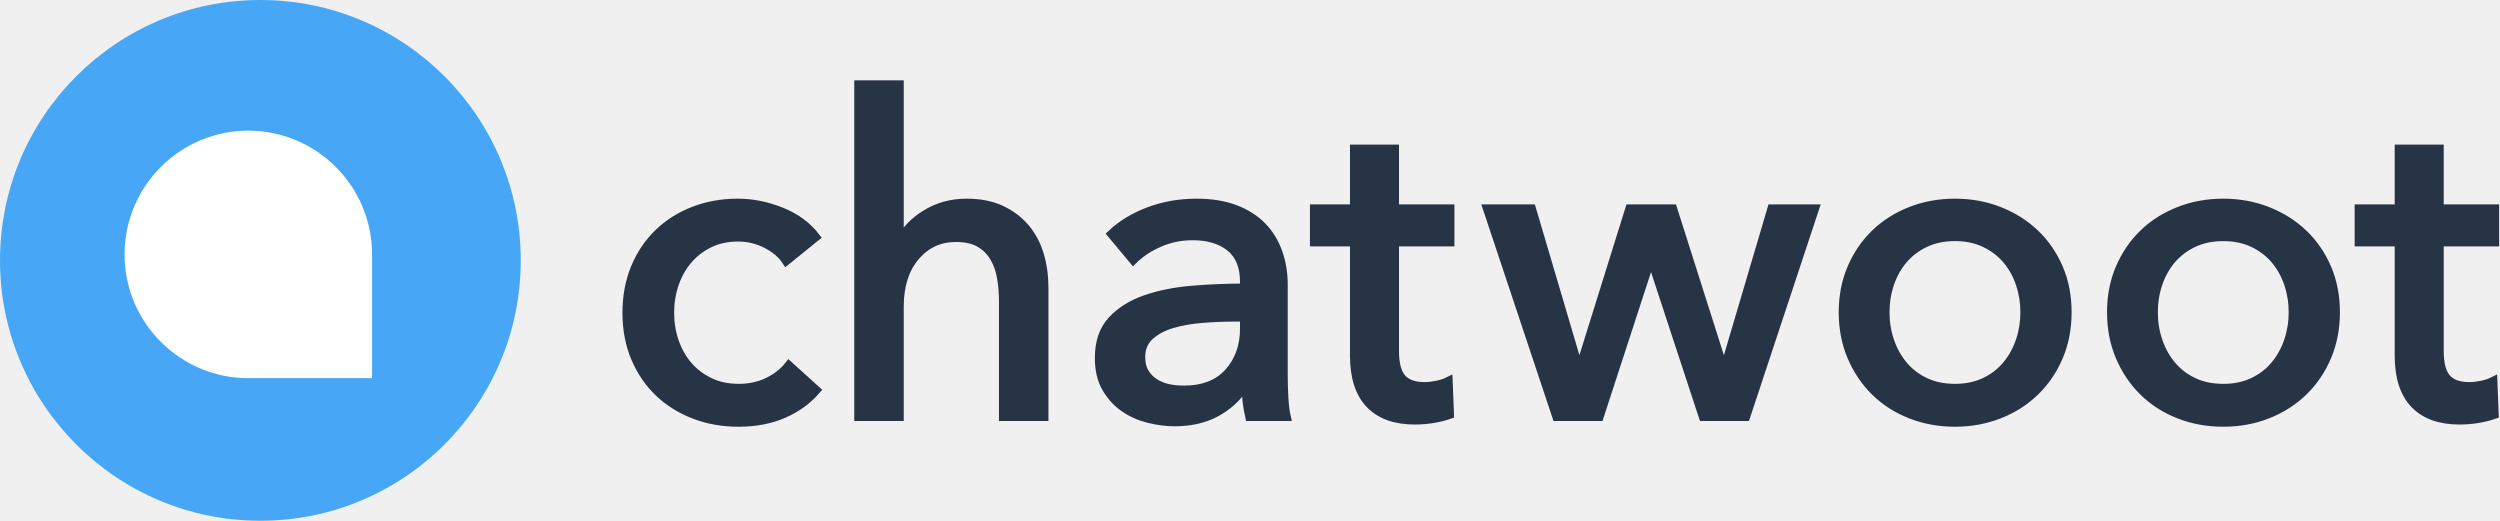
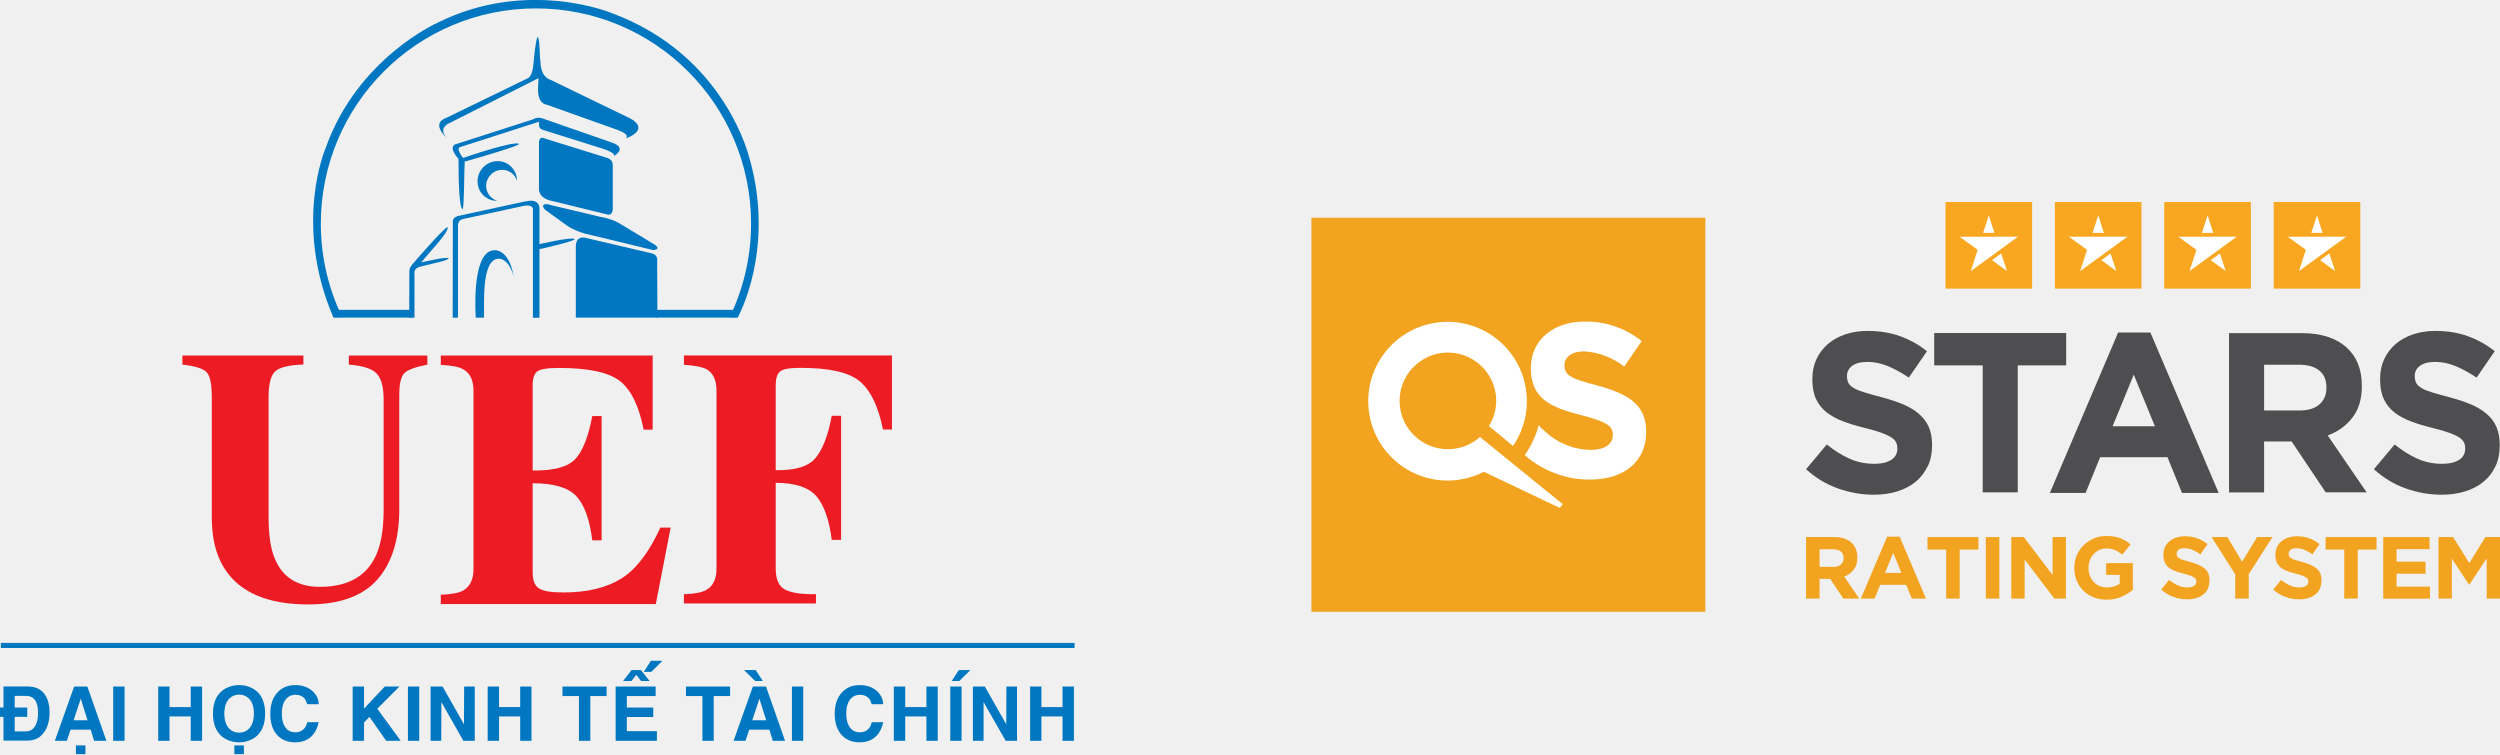
- <svg xmlns="http://www.w3.org/2000/svg" width="2458px" height="512px" viewBox="0 0 2458 512" version="1.1">
-   <g id="Logo" stroke="none" stroke-width="1" fill="none" fill-rule="evenodd">
-     <g id="on_white" fill-rule="nonzero">
-       <g id="woot-log">
-         <circle id="Oval" fill="#47A7F6" cx="256" cy="256" r="256" />
-         <path d="M362.808,368.808 L244.123,368.808 C178.699,368.808 125.457,315.562 125.457,250.122 C125.457,184.703 178.699,131.457 244.124,131.457 C309.565,131.457 362.808,184.703 362.808,250.122 L362.808,368.808 Z" id="Fill-1" stroke="#FFFFFF" stroke-width="6" fill="#FFFFFF" />
+ <svg xmlns="http://www.w3.org/2000/svg" id="Layer_2" data-name="Layer 2" viewBox="0 0 294.41 88.8">
+   <defs>
+     <style>
+       .cls-1 {
+         fill: #0077c0;
+       }
+ 
+       .cls-1, .cls-2, .cls-3, .cls-4, .cls-5, .cls-6 {
+         stroke-width: 0px;
+       }
+ 
+       .cls-2 {
+         fill: #ed1c24;
+       }
+ 
+       .cls-3 {
+         fill: #f2a31f;
+       }
+ 
+       .cls-4 {
+         fill: #f9a620;
+       }
+ 
+       .cls-5 {
+         fill: #fff;
+       }
+ 
+       .cls-6 {
+         fill: #4e4e50;
+       }
+     </style>
+   </defs>
+   <g id="Layer_1-2" data-name="Layer 1">
+     <g>
+       <g>
+         <g>
+           <path class="cls-2" d="M35.73,41.86v1.07c-1.64.05-2.72.3-3.27.76-.55.44-.83,1.48-.83,3.09v14.11c0,2.15.25,3.8.76,4.96.92,2.17,2.68,3.26,5.28,3.26,3.23,0,5.42-1.2,6.56-3.6.63-1.32.95-3.16.95-5.54v-12.88c0-1.51-.28-2.55-.84-3.12-.55-.56-1.64-.91-3.26-1.03v-1.07h9.25v1.07c-1.34.26-2.23.58-2.66.95-.43.39-.65,1.25-.65,2.61v13.47c0,3.58-.87,6.34-2.59,8.29-1.73,1.95-4.44,2.92-8.14,2.92-4.84,0-8.15-1.45-9.93-4.35-.95-1.53-1.42-3.52-1.42-5.94v-14.1c0-1.58-.21-2.58-.64-2.99-.41-.41-1.36-.7-2.82-.86v-1.07h14.23Z" />
+           <path class="cls-2" d="M51.91,71.14v-1.1c1.24-.05,2.12-.21,2.64-.5.8-.46,1.21-1.3,1.21-2.54v-20.99c0-1.26-.42-2.11-1.25-2.54-.48-.27-1.35-.44-2.6-.5v-1.1h24.95v8.73h-1.06c-.55-2.79-1.48-4.7-2.8-5.73-1.32-1.03-3.72-1.54-7.21-1.54-1.32,0-2.16.14-2.52.41-.36.28-.54.82-.54,1.65v10.02c2.47.03,4.14-.42,5.01-1.34.88-.93,1.54-2.62,2.01-5.07h1.1v14.63h-1.1c-.31-2.47-.94-4.2-1.89-5.21-.95-1.01-2.66-1.51-5.13-1.51v10.49c0,.92.23,1.55.71,1.87.48.34,1.44.5,2.91.5,2.76,0,5.01-.53,6.77-1.61,1.75-1.07,3.3-3.08,4.65-6.03h1.21l-1.75,9.01h-25.31Z" />
+           <path class="cls-2" d="M80.54,69.98c1.24-.04,2.11-.2,2.64-.51.8-.45,1.2-1.29,1.2-2.53v-20.92c0-1.26-.4-2.1-1.18-2.54-.48-.26-1.36-.44-2.66-.52v-1.1h24.5v8.72h-1.06c-.53-2.69-1.44-4.57-2.7-5.65-1.27-1.08-3.6-1.61-7.01-1.61-1.27,0-2.07.14-2.41.43-.34.29-.51.83-.51,1.61v10.01c2.34.04,3.91-.45,4.73-1.48.83-1.03,1.45-2.67,1.87-4.92h1.1v14.61h-1.1c-.29-2.34-.89-4.04-1.78-5.11-.9-1.06-2.51-1.61-4.82-1.61v10.07c0,1.33.39,2.18,1.17,2.54.78.37,1.97.53,3.57.5v1.1h-15.55v-1.1Z" />
+         </g>
+         <g>
+           <path class="cls-1" d="M.41,84.42h-.41v-1.1h.41v-2.48h2.83c.96,0,1.67.35,2.11,1.06.32.52.49,1.19.49,1.98,0,.86-.17,1.59-.53,2.18-.47.78-1.18,1.16-2.12,1.16H.41v-2.82ZM1.73,81.95v1.37h1.48v1.1h-1.48v1.71h1.3c.5,0,.88-.22,1.14-.68.21-.38.31-.86.31-1.48,0-.82-.17-1.39-.52-1.71-.22-.21-.54-.31-.94-.31h-1.28Z" />
+           <path class="cls-1" d="M8.31,85.93l-.44,1.31h-1.41l2.27-6.39h1.56l2.24,6.39h-1.45l-.4-1.31h-2.37ZM8.67,84.82h1.64l-.8-2.54-.84,2.54ZM10.06,87.78v1.03h-1.12v-1.03h1.12Z" />
+           <path class="cls-1" d="M14.67,80.85v6.39h-1.34v-6.39h1.34Z" />
+           <path class="cls-1" d="M22.46,84.37h-2.5v2.87h-1.33v-6.39h1.33v2.42h2.5v-2.42h1.34v6.39h-1.34v-2.87Z" />
+           <path class="cls-1" d="M25.08,84.03c0-.91.21-1.64.61-2.19.32-.45.75-.76,1.29-.95.39-.15.79-.21,1.19-.21s.79.06,1.16.2c.55.21.98.52,1.29.95.4.56.6,1.29.6,2.21s-.2,1.65-.6,2.21c-.31.44-.75.76-1.29.96-.38.14-.77.21-1.16.21s-.8-.07-1.18-.2c-.54-.2-.98-.52-1.29-.95-.41-.57-.62-1.31-.62-2.23ZM26.42,84.03c0,.81.2,1.41.6,1.8.3.3.69.45,1.15.45s.82-.15,1.13-.45c.39-.39.6-.99.6-1.8s-.2-1.39-.6-1.78c-.31-.3-.68-.45-1.13-.45s-.83.15-1.15.45c-.4.39-.6.99-.6,1.78ZM28.72,87.78v1.03h-1.12v-1.03h1.12Z" />
+           <path class="cls-1" d="M37.52,82.93h-1.34c-.09-.31-.2-.54-.33-.69-.25-.28-.6-.42-1.08-.42-.41,0-.75.15-1.03.44-.37.39-.55.99-.55,1.81,0,.62.12,1.13.36,1.51.28.44.69.66,1.22.66.37,0,.68-.1.92-.31.25-.2.41-.5.49-.88h1.34c-.14.72-.44,1.29-.88,1.7-.49.45-1.13.67-1.9.67-.87,0-1.57-.29-2.09-.85-.55-.6-.82-1.44-.82-2.51s.28-1.92.86-2.53c.53-.57,1.23-.85,2.08-.85s1.57.25,2.1.77c.44.44.66.93.66,1.49Z" />
+           <path class="cls-1" d="M42.87,85.06v2.18h-1.34v-6.39h1.34v2.6l2.44-2.6h1.73l-2.61,2.61,2.76,3.78h-1.71l-1.97-2.82-.62.64Z" />
+           <path class="cls-1" d="M49.37,80.85v6.39h-1.33v-6.39h1.33Z" />
+           <path class="cls-1" d="M54.66,80.85h1.25v6.39h-1.34l-2.59-4.56-.02,4.56h-1.25v-6.39h1.41l2.52,4.45.02-4.45Z" />
+           <path class="cls-1" d="M61.26,84.37h-2.49v2.87h-1.34v-6.39h1.34v2.42h2.49v-2.42h1.33v6.39h-1.33v-2.87Z" />
+           <path class="cls-1" d="M69.52,81.97v5.27h-1.34v-5.27h-1.94v-1.12h5.2v1.12h-1.92Z" />
+           <path class="cls-1" d="M77.21,80.85v1.12h-3.39v1.35h3.11v1.12h-3.11v1.66h3.54v1.14h-4.86v-6.39h4.7ZM75.48,78.91l1.02,1.29h-1l-.57-.73-.57.73h-.99l1.01-1.29h1.1ZM78.01,77.82l-1.31,1.3h-.89l.84-1.3h1.36Z" />
+           <path class="cls-1" d="M84.05,81.97v5.27h-1.33v-5.27h-1.94v-1.12h5.2v1.12h-1.92Z" />
+           <path class="cls-1" d="M88.23,85.93l-.44,1.31h-1.4l2.27-6.39h1.55l2.24,6.39h-1.44l-.41-1.31h-2.37ZM88.94,80.2l-1.32-1.29h1.37l.84,1.29h-.89ZM88.59,84.82h1.64l-.8-2.54-.84,2.54Z" />
+           <path class="cls-1" d="M94.59,80.85v6.39h-1.33v-6.39h1.33Z" />
+           <path class="cls-1" d="M104,82.93h-1.34c-.09-.31-.2-.54-.33-.69-.25-.28-.61-.42-1.08-.42-.42,0-.76.15-1.04.44-.37.39-.55.99-.55,1.81,0,.62.12,1.13.37,1.51.28.44.69.66,1.22.66.37,0,.67-.1.92-.31.25-.2.41-.5.49-.88h1.34c-.14.72-.44,1.29-.88,1.7-.49.45-1.12.67-1.9.67-.86,0-1.57-.29-2.09-.85-.55-.6-.83-1.44-.83-2.51s.29-1.92.86-2.53c.53-.57,1.23-.85,2.08-.85s1.58.25,2.1.77c.44.44.66.93.66,1.49Z" />
+           <path class="cls-1" d="M109.1,84.37h-2.5v2.87h-1.34v-6.39h1.34v2.42h2.5v-2.42h1.33v6.39h-1.33v-2.87Z" />
+           <path class="cls-1" d="M113.24,80.85v6.39h-1.33v-6.39h1.33ZM114.28,78.91l-1.32,1.29h-.88l.83-1.29h1.37Z" />
+           <path class="cls-1" d="M118.52,80.85h1.25v6.39h-1.34l-2.6-4.56v4.56h-1.26v-6.39h1.41l2.52,4.45.02-4.45Z" />
+           <path class="cls-1" d="M125.13,84.37h-2.49v2.87h-1.33v-6.39h1.33v2.42h2.49v-2.42h1.34v6.39h-1.34v-2.87Z" />
+         </g>
+         <rect class="cls-1" x=".1" y="75.71" width="126.44" height=".6" />
+         <g>
+           <rect class="cls-1" x="39.28" y="36.49" width="9.25" height=".91" />
+           <rect class="cls-1" x="77.27" y="36.49" width="9.61" height=".91" />
+           <g>
+             <path class="cls-1" d="M63.47,16.89s-.07-.96.71-.57l7.43,2.31s.56.2.55.79v5.22s0,.65-.51.65l-6.75-1.65s-1.5-.24-1.43-1.5v-5.24Z" />
+             <path class="cls-1" d="M57.27,22.2c-.16-1.02.53-1.99,1.55-2.17.92-.17,1.78.38,2.05,1.24,0-.12,0-.24-.02-.36-.2-1.27-1.39-2.13-2.65-1.9-1.27.22-2.14,1.44-1.93,2.71.17,1.15,1.16,1.95,2.29,1.93-.65-.2-1.16-.74-1.28-1.46Z" />
+             <path class="cls-1" d="M52.6,16.22s-1.97-1.69,0-2.36l9.52-4.63s.59-.12.7-1.72c0,0,.58-6.55.77-.74l.07.64s-.04,1.61,1.21,2.01l9.35,4.53s2.49,1.19-.54,2.37c0,0,.69-.43-.98-1.03l-8.37-2.98s-1.1-.04-.96-2.13l.05-.98-10.68,5.39s-1.13.58-.14,1.62Z" />
+             <path class="cls-1" d="M53.74,16.96l9.08-2.92s.44-.39,1.34,0l8.01,2.79s1.76.56.09,1.57c0,0,.51-.33-1.4-.93l-6.92-2.17s-.48-.13-.46-.56v-.41l-9.29,2.99s-.67.03.51,1.5c0,0-.29,4.77-.2,5.81l-.49-5.91s-1.36-1.42-.28-1.77Z" />
+             <path class="cls-1" d="M54.41,18.64s6.14-2.12,6.71-1.69c0,0,.65.07-6.41,2.09l-.3-.4Z" />
+             <path class="cls-1" d="M63.14,28.84s4.18-1,4.54-.68c0,0,.28.2-4.54,1.27v-.59Z" />
+             <path class="cls-1" d="M54.01,18.72s-.08,5.9.49,5.91c0,0,.14.09.21-5.59l-.7-.32Z" />
+             <path class="cls-1" d="M61.88,23.71l-7.96,1.73s-.58.17-.59.58l-.02,11.39h.62v-10.73s-.08-.73.56-.88l7.25-1.57s1.09-.21,1.02.49v12.7h.77v-12.9s.05-1.22-1.66-.79Z" />
+             <path class="cls-1" d="M51.78,30.45l-2.18.44c.25-.24.51-.62.89-1.04,2.82-3.1,2.17-3.1,2.17-3.1-.85.59-3.8,4.04-3.8,4.04-.26.28-.67.72-.65,1.13l-.02,5.49h.62v-5.13s-.16-.61.57-.85l2.7-.66s1.91-.6-.32-.32Z" />
+             <path class="cls-1" d="M58.62,30.47s1.23-.24,1.86,2.06c-.57-3.38-2.36-3.06-2.36-3.06-2.68.26-2.09,7.94-2.09,7.94h.96c.09-1.34-.37-6.73,1.64-6.94Z" />
+             <path class="cls-1" d="M68.9,28s-1.09-.31-1.09,1.05v8.35h9.61l-.03-6.66s.18-.78-.76-.93l-7.74-1.82Z" />
+             <path class="cls-1" d="M64.71,24.09s-1.24-.29-.55.59l2.46,1.78s1.07.86,3.03,1.23l7.26,1.76s.94-.01.29-.58l-4.19-2.53s-.85-.56-2.34-.81l-5.97-1.42Z" />
+           </g>
+           <path class="cls-1" d="M88.27,18.7s-2.74-12.15-16.18-17.14c0,0-9.93-4.18-20.57,1.12,0,0-9.42,4.16-13.16,14.73,0,0-3.87,8.83.89,19.95h1.06c-1.62-3.34-2.53-7.08-2.53-11.04C37.8,12.33,49.13.99,63.12.99s25.33,11.34,25.33,25.34c0,3.96-.91,7.71-2.53,11.04h.97s4.43-7.91,1.39-18.67Z" />
+         </g>
      </g>
-       <path d="M772.982,256.848 C768.658,250.217 762.171,244.667 753.522,240.198 C744.872,235.73 735.647,233.495 725.844,233.495 C715.177,233.495 705.735,235.513 697.518,239.55 C689.302,243.586 682.31,248.992 676.544,255.767 C670.778,262.542 666.381,270.398 663.354,279.336 C660.327,288.273 658.813,297.643 658.813,307.446 C658.813,317.248 660.327,326.618 663.354,335.555 C666.381,344.493 670.778,352.349 676.544,359.124 C682.31,365.899 689.374,371.305 697.735,375.341 C706.095,379.378 715.609,381.396 726.277,381.396 C736.656,381.396 746.098,379.378 754.603,375.341 C763.108,371.305 770.099,365.827 775.577,358.908 L802.822,383.558 C794.173,393.649 783.361,401.505 770.387,407.127 C757.414,412.749 742.71,415.56 726.277,415.56 C710.42,415.56 695.789,412.965 682.382,407.776 C668.976,402.586 657.372,395.307 647.569,385.937 C637.767,376.567 630.055,365.251 624.433,351.989 C618.811,338.727 616,323.879 616,307.446 C616,291.3 618.739,276.597 624.217,263.335 C629.695,250.073 637.335,238.685 647.137,229.171 C656.939,219.657 668.544,212.305 681.95,207.115 C695.356,201.926 709.843,199.331 725.412,199.331 C739.827,199.331 754.17,202.214 768.441,207.98 C782.713,213.746 794.028,222.107 802.389,233.063 L772.982,256.848 Z M885.421,236.09 C890.322,225.999 898.683,217.35 910.504,210.143 C922.324,202.935 935.586,199.331 950.29,199.331 C963.552,199.331 974.94,201.565 984.454,206.034 C993.968,210.503 1001.896,216.485 1008.239,223.981 C1014.582,231.477 1019.267,240.27 1022.294,250.361 C1025.321,260.452 1026.835,271.263 1026.835,282.795 L1026.835,409.938 L986.184,409.938 L986.184,296.634 C986.184,288.273 985.535,280.345 984.238,272.849 C982.94,265.353 980.562,258.722 977.102,252.956 C973.643,247.19 968.958,242.577 963.047,239.117 C957.137,235.658 949.425,233.928 939.911,233.928 C923.766,233.928 910.504,240.054 900.125,252.307 C889.746,264.56 884.556,280.921 884.556,301.391 L884.556,409.938 L843.905,409.938 L843.905,83 L884.556,83 L884.556,236.09 L885.421,236.09 Z M1223.171,277.174 C1223.171,261.893 1218.558,250.577 1209.332,243.226 C1200.106,235.874 1187.853,232.198 1172.573,232.198 C1161.041,232.198 1150.157,234.432 1139.923,238.901 C1129.688,243.37 1121.111,249.064 1114.191,255.983 L1092.568,230.036 C1102.659,220.522 1114.984,213.026 1129.544,207.548 C1144.103,202.07 1159.743,199.331 1176.465,199.331 C1191.169,199.331 1203.926,201.421 1214.738,205.602 C1225.549,209.782 1234.415,215.476 1241.334,222.684 C1248.253,229.892 1253.443,238.396 1256.902,248.199 C1260.362,258.001 1262.092,268.524 1262.092,279.768 L1262.092,369.287 C1262.092,376.206 1262.308,383.486 1262.741,391.126 C1263.173,398.766 1263.966,405.037 1265.119,409.938 L1228.36,409.938 C1226.054,400.136 1224.9,390.333 1224.9,380.531 L1223.603,380.531 C1216.107,391.487 1206.665,399.991 1195.277,406.046 C1183.889,412.1 1170.411,415.128 1154.842,415.128 C1146.77,415.128 1138.337,414.046 1129.544,411.884 C1120.75,409.722 1112.75,406.19 1105.542,401.289 C1098.334,396.388 1092.352,389.901 1087.595,381.828 C1082.838,373.756 1080.46,363.809 1080.46,351.989 C1080.46,336.42 1084.64,324.095 1093.001,315.014 C1101.362,305.932 1112.317,299.013 1125.868,294.256 C1139.418,289.499 1154.698,286.399 1171.708,284.958 C1188.718,283.516 1205.872,282.795 1223.171,282.795 L1223.171,277.174 Z M1213.224,312.203 C1203.133,312.203 1192.682,312.635 1181.871,313.5 C1171.059,314.365 1161.257,316.095 1152.464,318.689 C1143.67,321.284 1136.391,325.176 1130.625,330.366 C1124.859,335.555 1121.976,342.475 1121.976,351.124 C1121.976,357.178 1123.201,362.224 1125.651,366.26 C1128.102,370.296 1131.345,373.612 1135.382,376.206 C1139.418,378.801 1143.887,380.603 1148.788,381.612 C1153.689,382.621 1158.734,383.126 1163.924,383.126 C1182.952,383.126 1197.584,377.432 1207.818,366.044 C1218.053,354.655 1223.171,340.312 1223.171,323.014 L1223.171,312.203 L1213.224,312.203 Z M1425.993,238.252 L1371.504,238.252 L1371.504,345.069 C1371.504,357.467 1373.81,366.332 1378.423,371.666 C1383.036,376.999 1390.388,379.666 1400.478,379.666 C1404.226,379.666 1408.263,379.234 1412.587,378.369 C1416.912,377.504 1420.804,376.206 1424.264,374.477 L1425.561,407.776 C1420.66,409.506 1415.254,410.875 1409.344,411.884 C1403.433,412.893 1397.307,413.398 1390.964,413.398 C1371.648,413.398 1356.872,408.064 1346.637,397.397 C1336.402,386.729 1331.285,370.729 1331.285,349.394 L1331.285,238.252 L1291.931,238.252 L1291.931,204.953 L1331.285,204.953 L1331.285,146.139 L1371.504,146.139 L1371.504,204.953 L1425.993,204.953 L1425.993,238.252 Z M1506.078,204.953 L1552.351,361.503 L1553.216,361.503 L1602.083,204.953 L1644.897,204.953 L1694.629,361.503 L1695.494,361.503 L1741.767,204.953 L1784.581,204.953 L1716.685,409.938 L1674.304,409.938 L1623.706,255.983 L1622.841,255.983 L1572.676,409.938 L1530.295,409.938 L1461.967,204.953 L1506.078,204.953 Z M2032.811,307.013 C2032.811,322.87 2030,337.429 2024.378,350.691 C2018.756,363.953 2010.972,375.413 2001.026,385.072 C1991.079,394.73 1979.331,402.226 1965.78,407.56 C1952.23,412.893 1937.671,415.56 1922.102,415.56 C1906.534,415.56 1891.974,412.893 1878.424,407.56 C1864.873,402.226 1853.197,394.73 1843.395,385.072 C1833.592,375.413 1825.88,363.953 1820.258,350.691 C1814.636,337.429 1811.825,322.87 1811.825,307.013 C1811.825,291.156 1814.636,276.669 1820.258,263.551 C1825.88,250.433 1833.592,239.117 1843.395,229.603 C1853.197,220.089 1864.873,212.665 1878.424,207.332 C1891.974,201.998 1906.534,199.331 1922.102,199.331 C1937.671,199.331 1952.23,201.998 1965.78,207.332 C1979.331,212.665 1991.079,220.089 2001.026,229.603 C2010.972,239.117 2018.756,250.433 2024.378,263.551 C2030,276.669 2032.811,291.156 2032.811,307.013 Z M1990.43,307.013 C1990.43,297.211 1988.917,287.841 1985.89,278.903 C1982.862,269.966 1978.466,262.11 1972.7,255.334 C1966.934,248.559 1959.798,243.154 1951.293,239.117 C1942.788,235.081 1933.058,233.063 1922.102,233.063 C1911.146,233.063 1901.416,235.081 1892.911,239.117 C1884.406,243.154 1877.271,248.559 1871.505,255.334 C1865.738,262.11 1861.342,269.966 1858.315,278.903 C1855.287,287.841 1853.774,297.211 1853.774,307.013 C1853.774,316.816 1855.287,326.185 1858.315,335.123 C1861.342,344.06 1865.738,351.989 1871.505,358.908 C1877.271,365.827 1884.406,371.305 1892.911,375.341 C1901.416,379.378 1911.146,381.396 1922.102,381.396 C1933.058,381.396 1942.788,379.378 1951.293,375.341 C1959.798,371.305 1966.934,365.827 1972.7,358.908 C1978.466,351.989 1982.862,344.06 1985.89,335.123 C1988.917,326.185 1990.43,316.816 1990.43,307.013 Z M2296.611,307.013 C2296.611,322.87 2293.8,337.429 2288.178,350.691 C2282.556,363.953 2274.771,375.413 2264.825,385.072 C2254.878,394.73 2243.13,402.226 2229.58,407.56 C2216.029,412.893 2201.47,415.56 2185.901,415.56 C2170.333,415.56 2155.774,412.893 2142.223,407.56 C2128.673,402.226 2116.996,394.73 2107.194,385.072 C2097.392,375.413 2089.68,363.953 2084.058,350.691 C2078.436,337.429 2075.625,322.87 2075.625,307.013 C2075.625,291.156 2078.436,276.669 2084.058,263.551 C2089.68,250.433 2097.392,239.117 2107.194,229.603 C2116.996,220.089 2128.673,212.665 2142.223,207.332 C2155.774,201.998 2170.333,199.331 2185.901,199.331 C2201.47,199.331 2216.029,201.998 2229.58,207.332 C2243.13,212.665 2254.878,220.089 2264.825,229.603 C2274.771,239.117 2282.556,250.433 2288.178,263.551 C2293.8,276.669 2296.611,291.156 2296.611,307.013 Z M2254.23,307.013 C2254.23,297.211 2252.716,287.841 2249.689,278.903 C2246.662,269.966 2242.265,262.11 2236.499,255.334 C2230.733,248.559 2223.597,243.154 2215.092,239.117 C2206.587,235.081 2196.857,233.063 2185.901,233.063 C2174.946,233.063 2165.215,235.081 2156.71,239.117 C2148.205,243.154 2141.07,248.559 2135.304,255.334 C2129.538,262.11 2125.141,269.966 2122.114,278.903 C2119.087,287.841 2117.573,297.211 2117.573,307.013 C2117.573,316.816 2119.087,326.185 2122.114,335.123 C2125.141,344.06 2129.538,351.989 2135.304,358.908 C2141.07,365.827 2148.205,371.305 2156.71,375.341 C2165.215,379.378 2174.946,381.396 2185.901,381.396 C2196.857,381.396 2206.587,379.378 2215.092,375.341 C2223.597,371.305 2230.733,365.827 2236.499,358.908 C2242.265,351.989 2246.662,344.06 2249.689,335.123 C2252.716,326.185 2254.23,316.816 2254.23,307.013 Z M2453.16,238.252 L2398.671,238.252 L2398.671,345.069 C2398.671,357.467 2400.977,366.332 2405.59,371.666 C2410.203,376.999 2417.554,379.666 2427.645,379.666 C2431.393,379.666 2435.429,379.234 2439.754,378.369 C2444.079,377.504 2447.971,376.206 2451.43,374.477 L2452.728,407.776 C2447.827,409.506 2442.421,410.875 2436.511,411.884 C2430.6,412.893 2424.474,413.398 2418.131,413.398 C2398.815,413.398 2384.039,408.064 2373.804,397.397 C2363.569,386.729 2358.452,370.729 2358.452,349.394 L2358.452,238.252 L2319.098,238.252 L2319.098,204.953 L2358.452,204.953 L2358.452,146.139 L2398.671,146.139 L2398.671,204.953 L2453.16,204.953 L2453.16,238.252 Z" id="chatwoot" stroke="#273445" stroke-width="8" fill="#273444" />
+       <g>
+         <g>
+           <rect class="cls-3" x="154.44" y="25.64" width="46.39" height="46.4" />
+           <g>
+             <path class="cls-5" d="M188.14,45.4c-3.13-.8-3.9-1.19-3.9-2.37v-.07c0-.86.8-1.58,2.32-1.58,1.71.1,3.36.73,4.71,1.79l2.06-3c-1.9-1.53-4.28-2.35-6.72-2.3-3.69,0-6.33,2.17-6.33,5.46v.05c0,3.59,2.35,4.6,6.01,5.53,3.02.78,3.64,1.3,3.64,2.3v.05c0,1.06-.98,1.72-2.58,1.72-2.02-.02-3.95-.81-5.42-2.19l-.1-.09s-.26-.22-.43-.4c-.07-.06-.14-.14-.2-.21-.34,1.26-.89,2.44-1.64,3.51l.46.38c2.05,1.62,4.59,2.51,7.21,2.5,3.9,0,6.63-2.02,6.63-5.61v-.05c0-3.13-2.05-4.41-5.72-5.41" />
+             <path class="cls-5" d="M184.04,59.38l-9.75-7.92c-2.35,2.09-5.94,1.88-8.03-.47s-1.88-5.94.47-8.03c2.35-2.09,5.94-1.88,8.03.47.94,1.05,1.45,2.41,1.44,3.82-.01,1.03-.31,2.05-.86,2.92l2.84,2.35c2.91-4.26,1.82-10.07-2.44-12.99-4.26-2.91-10.07-1.82-12.98,2.44-2.91,4.26-1.82,10.07,2.44,12.99,2.83,1.94,6.49,2.17,9.54.6l8.94,4.25.35-.43Z" />
+           </g>
+         </g>
+         <g>
+           <path class="cls-6" d="M227,54.92c-.34.72-.81,1.33-1.41,1.82-.6.49-1.32.87-2.16,1.13-.84.26-1.76.39-2.78.39-1.43,0-2.83-.25-4.21-.74-1.38-.49-2.63-1.25-3.75-2.26l2.44-2.92c.86.7,1.74,1.25,2.64,1.66.9.41,1.89.62,2.96.62.86,0,1.52-.16,2-.47.47-.31.71-.75.71-1.3v-.05c0-.27-.05-.5-.15-.71-.1-.21-.29-.4-.56-.58-.28-.18-.66-.36-1.15-.54-.49-.18-1.13-.37-1.92-.56-.95-.23-1.81-.49-2.58-.78-.77-.29-1.42-.64-1.96-1.06-.54-.42-.95-.94-1.25-1.57-.3-.63-.44-1.4-.44-2.33v-.05c0-.86.16-1.63.48-2.32.32-.69.77-1.28,1.34-1.78.58-.5,1.27-.88,2.07-1.15.8-.27,1.68-.4,2.65-.4,1.38,0,2.64.21,3.79.62,1.15.41,2.21,1,3.17,1.77l-2.14,3.11c-.84-.57-1.66-1.02-2.46-1.35-.8-.33-1.61-.5-2.41-.5s-1.41.16-1.81.47c-.4.31-.6.7-.6,1.17v.05c0,.3.06.57.17.79.12.22.33.42.63.6.3.18.72.35,1.25.51.53.16,1.2.35,2,.56.95.25,1.8.53,2.54.84.74.31,1.37.69,1.88,1.13.51.44.9.95,1.16,1.54.26.59.39,1.3.39,2.12v.05c0,.93-.17,1.76-.51,2.48Z" />
+           <path class="cls-6" d="M237.62,43.03v14.95h-4.13v-14.95h-5.71v-3.81h15.54v3.81h-5.71Z" />
+           <path class="cls-6" d="M256.96,58.05l-1.71-4.21h-7.93l-1.71,4.21h-4.21l8.04-18.89h3.8l8.04,18.89h-4.31ZM251.28,44.12l-2.49,6.08h4.98l-2.49-6.08Z" />
+           <path class="cls-6" d="M273.89,57.99l-4.02-6h-3.24v6h-4.13v-18.76h8.57c2.23,0,3.97.55,5.21,1.63,1.24,1.09,1.86,2.61,1.86,4.56v.05c0,1.52-.37,2.76-1.11,3.71-.74.96-1.71,1.66-2.91,2.1l4.58,6.7h-4.82ZM273.97,45.63c0-.89-.29-1.56-.86-2.01-.57-.45-1.37-.67-2.38-.67h-4.1v5.39h4.18c1.02,0,1.8-.24,2.34-.72.54-.48.82-1.13.82-1.93v-.05Z" />
+           <path class="cls-6" d="M293.87,54.92c-.34.72-.81,1.33-1.41,1.82-.6.49-1.32.87-2.16,1.13s-1.76.39-2.78.39c-1.43,0-2.83-.25-4.21-.74s-2.63-1.25-3.75-2.26l2.44-2.92c.86.7,1.74,1.25,2.64,1.66.9.41,1.89.62,2.96.62.86,0,1.52-.16,2-.47.47-.31.71-.75.71-1.3v-.05c0-.27-.05-.5-.15-.71-.1-.21-.29-.4-.56-.58-.28-.18-.66-.36-1.16-.54-.49-.18-1.13-.37-1.92-.56-.95-.23-1.81-.49-2.58-.78-.77-.29-1.42-.64-1.96-1.06-.54-.42-.95-.94-1.25-1.57-.3-.63-.44-1.4-.44-2.33v-.05c0-.86.16-1.63.48-2.32.32-.69.77-1.28,1.34-1.78.58-.5,1.27-.88,2.07-1.15.8-.27,1.68-.4,2.65-.4,1.38,0,2.64.21,3.79.62,1.15.41,2.21,1,3.17,1.77l-2.14,3.11c-.84-.57-1.66-1.02-2.46-1.35-.8-.33-1.61-.5-2.41-.5s-1.41.16-1.81.47c-.4.31-.6.7-.6,1.17v.05c0,.3.06.57.17.79.12.22.33.42.63.6.3.18.72.35,1.25.51.53.16,1.19.35,2,.56.95.25,1.8.53,2.54.84.74.31,1.37.69,1.88,1.13.51.44.9.95,1.15,1.54.26.59.39,1.3.39,2.12v.05c0,.93-.17,1.76-.51,2.48Z" />
+         </g>
+         <g>
+           <g>
+             <rect class="cls-4" x="229.11" y="23.79" width="10.2" height="10.2" />
+             <path class="cls-5" d="M235.67,29.86l.47,1.42.21.64-.55-.4-1.21-.88,1.08-.79ZM235.02,27.87h0s.37,0,.37,0h2.26l-.05.04h0s-5.52,4.02-5.52,4.02l.21-.64.61-1.87-1.59-1.15-.54-.39h2.64s0,0,0,0h1.62ZM234.41,26l.46,1.42h-1.33l.46-1.42.21-.64.21.64Z" />
+           </g>
+           <g>
+             <rect class="cls-4" x="241.99" y="23.79" width="10.2" height="10.2" />
+             <path class="cls-5" d="M248.55,29.86l.47,1.42.21.64-.55-.4-1.21-.88,1.08-.79ZM247.9,27.87h0s.37,0,.37,0h2.26l-.05.04h0s-5.52,4.02-5.52,4.02l.21-.64.61-1.87-1.59-1.15-.54-.39h2.64s0,0,0,0h1.62ZM247.3,26l.46,1.42h-1.33l.46-1.42.21-.64.21.64Z" />
+           </g>
+           <g>
+             <rect class="cls-4" x="254.87" y="23.79" width="10.2" height="10.2" />
+             <path class="cls-5" d="M261.43,29.86l.47,1.42.21.64-.55-.4-1.21-.88,1.08-.79ZM260.78,27.87h0s.37,0,.37,0h2.26l-.05.04h0s-5.52,4.02-5.52,4.02l.21-.64.61-1.87-1.59-1.15-.54-.39h2.64s0,0,0,0h1.62ZM260.18,26l.46,1.42h-1.33l.46-1.42.21-.64.21.64Z" />
+           </g>
+           <g>
+             <rect class="cls-4" x="267.76" y="23.79" width="10.2" height="10.2" />
+             <path class="cls-5" d="M274.31,29.86l.47,1.42.21.64-.55-.4-1.21-.88,1.08-.79ZM273.67,27.87h0s.37,0,.37,0h2.26l-.05.04h0s-5.52,4.02-5.52,4.02l.21-.64.61-1.87-1.59-1.15-.54-.39h2.64s0,0,0,0h1.62ZM273.06,26l.46,1.42h-1.33l.46-1.42.21-.64.21.64Z" />
+           </g>
+         </g>
+         <g>
+           <path class="cls-3" d="M217.08,70.49l-1.55-2.32h-1.25v2.32h-1.59v-7.24h3.31c.86,0,1.53.21,2.01.63.48.42.72,1.01.72,1.76v.02c0,.59-.14,1.06-.43,1.43-.29.37-.66.64-1.12.81l1.77,2.59h-1.86ZM217.11,65.72c0-.34-.11-.6-.33-.78-.22-.17-.53-.26-.92-.26h-1.58v2.08h1.61c.39,0,.69-.09.9-.28s.32-.43.32-.74v-.02Z" />
+           <path class="cls-3" d="M225.14,70.49l-.66-1.62h-3.06l-.66,1.62h-1.62l3.1-7.29h1.47l3.1,7.29h-1.66ZM222.95,65.11l-.96,2.35h1.92l-.96-2.35Z" />
+           <path class="cls-3" d="M230.78,64.72v5.77h-1.59v-5.77h-2.2v-1.47h6v1.47h-2.2Z" />
+           <path class="cls-3" d="M233.86,70.49v-7.24h1.59v7.24h-1.59Z" />
+           <path class="cls-3" d="M241.93,70.49l-3.5-4.6v4.6h-1.57v-7.24h1.47l3.39,4.46v-4.46h1.57v7.24h-1.35Z" />
+           <path class="cls-3" d="M249.85,70.28c-.51.22-1.1.34-1.76.34-.57,0-1.08-.09-1.55-.28s-.87-.44-1.2-.78c-.33-.33-.59-.72-.78-1.18-.19-.45-.28-.95-.28-1.49v-.02c0-.52.09-1,.28-1.45.19-.45.45-.85.79-1.19.34-.34.74-.61,1.2-.81.46-.2.97-.3,1.52-.3.32,0,.62.02.88.07s.51.11.74.19c.23.08.44.19.64.31.2.12.39.27.58.42l-1,1.21c-.14-.12-.28-.22-.41-.31-.14-.09-.28-.17-.43-.23-.15-.06-.31-.11-.48-.14-.17-.03-.36-.05-.57-.05-.29,0-.56.06-.81.18-.25.12-.47.28-.66.49s-.34.44-.44.72c-.11.27-.16.56-.16.88v.02c0,.33.05.64.16.92.11.28.26.52.45.73.2.21.43.37.69.48.27.11.56.17.88.17.59,0,1.09-.15,1.5-.44v-1.04h-1.6v-1.38h3.14v3.14c-.37.32-.81.59-1.33.81Z" />
+           <path class="cls-3" d="M260.02,69.3c-.13.28-.31.51-.54.7s-.51.33-.83.43c-.32.1-.68.15-1.07.15-.55,0-1.09-.09-1.62-.28-.53-.19-1.01-.48-1.45-.87l.94-1.13c.33.27.67.48,1.02.64.35.16.73.24,1.14.24.33,0,.59-.06.77-.18.18-.12.27-.29.27-.5v-.02c0-.1-.02-.19-.06-.27-.04-.08-.11-.15-.22-.22s-.26-.14-.45-.21-.44-.14-.74-.22c-.37-.09-.7-.19-1-.3-.3-.11-.55-.25-.76-.41s-.37-.36-.48-.6-.17-.54-.17-.9v-.02c0-.33.06-.63.18-.89.12-.27.3-.49.52-.69.22-.19.49-.34.8-.44.31-.1.65-.16,1.02-.16.53,0,1.02.08,1.46.24.44.16.85.39,1.22.68l-.83,1.2c-.32-.22-.64-.39-.95-.52-.31-.13-.62-.19-.93-.19s-.54.06-.7.18c-.16.12-.23.27-.23.45v.02c0,.12.02.22.07.31.05.09.13.16.24.23s.28.13.48.2c.2.06.46.13.77.22.37.1.69.2.98.33.29.12.53.27.73.43.2.17.35.37.45.59.1.23.15.5.15.82v.02c0,.36-.07.68-.2.96Z" />
+           <path class="cls-3" d="M264.82,67.6v2.89h-1.59v-2.85l-2.78-4.39h1.86l1.73,2.91,1.76-2.91h1.81l-2.78,4.35Z" />
+           <path class="cls-3" d="M273.21,69.3c-.13.28-.31.51-.54.7s-.51.33-.83.43c-.32.1-.68.15-1.07.15-.55,0-1.09-.09-1.62-.28-.53-.19-1.01-.48-1.45-.87l.94-1.13c.33.27.67.48,1.02.64.35.16.73.24,1.14.24.33,0,.59-.06.77-.18.18-.12.27-.29.27-.5v-.02c0-.1-.02-.19-.06-.27-.04-.08-.11-.15-.22-.22s-.26-.14-.45-.21-.44-.14-.74-.22c-.37-.09-.7-.19-1-.3-.3-.11-.55-.25-.76-.41s-.37-.36-.48-.6c-.11-.24-.17-.54-.17-.9v-.02c0-.33.06-.63.18-.89.12-.27.3-.49.52-.69.22-.19.49-.34.8-.44.31-.1.65-.16,1.02-.16.53,0,1.02.08,1.46.24.44.16.85.39,1.22.68l-.83,1.2c-.32-.22-.64-.39-.95-.52-.31-.13-.62-.19-.93-.19s-.54.06-.7.18c-.16.12-.23.27-.23.45v.02c0,.12.02.22.07.31.05.09.13.16.24.23s.28.13.48.2c.2.06.46.13.77.22.37.1.69.2.98.33.29.12.53.27.73.43.2.17.35.37.45.59.1.23.15.5.15.82v.02c0,.36-.07.68-.2.96Z" />
+           <path class="cls-3" d="M277.66,64.72v5.77h-1.59v-5.77h-2.2v-1.47h6v1.47h-2.2Z" />
+           <path class="cls-3" d="M280.66,70.49v-7.24h5.45v1.42h-3.88v1.47h3.41v1.42h-3.41v1.52h3.93v1.42h-5.5Z" />
+           <path class="cls-3" d="M292.84,70.49v-4.73l-2.04,3.09h-.04l-2.02-3.06v4.7h-1.57v-7.24h1.72l1.9,3.06,1.9-3.06h1.72v7.24h-1.57Z" />
+         </g>
+       </g>
    </g>
  </g>
</svg>
